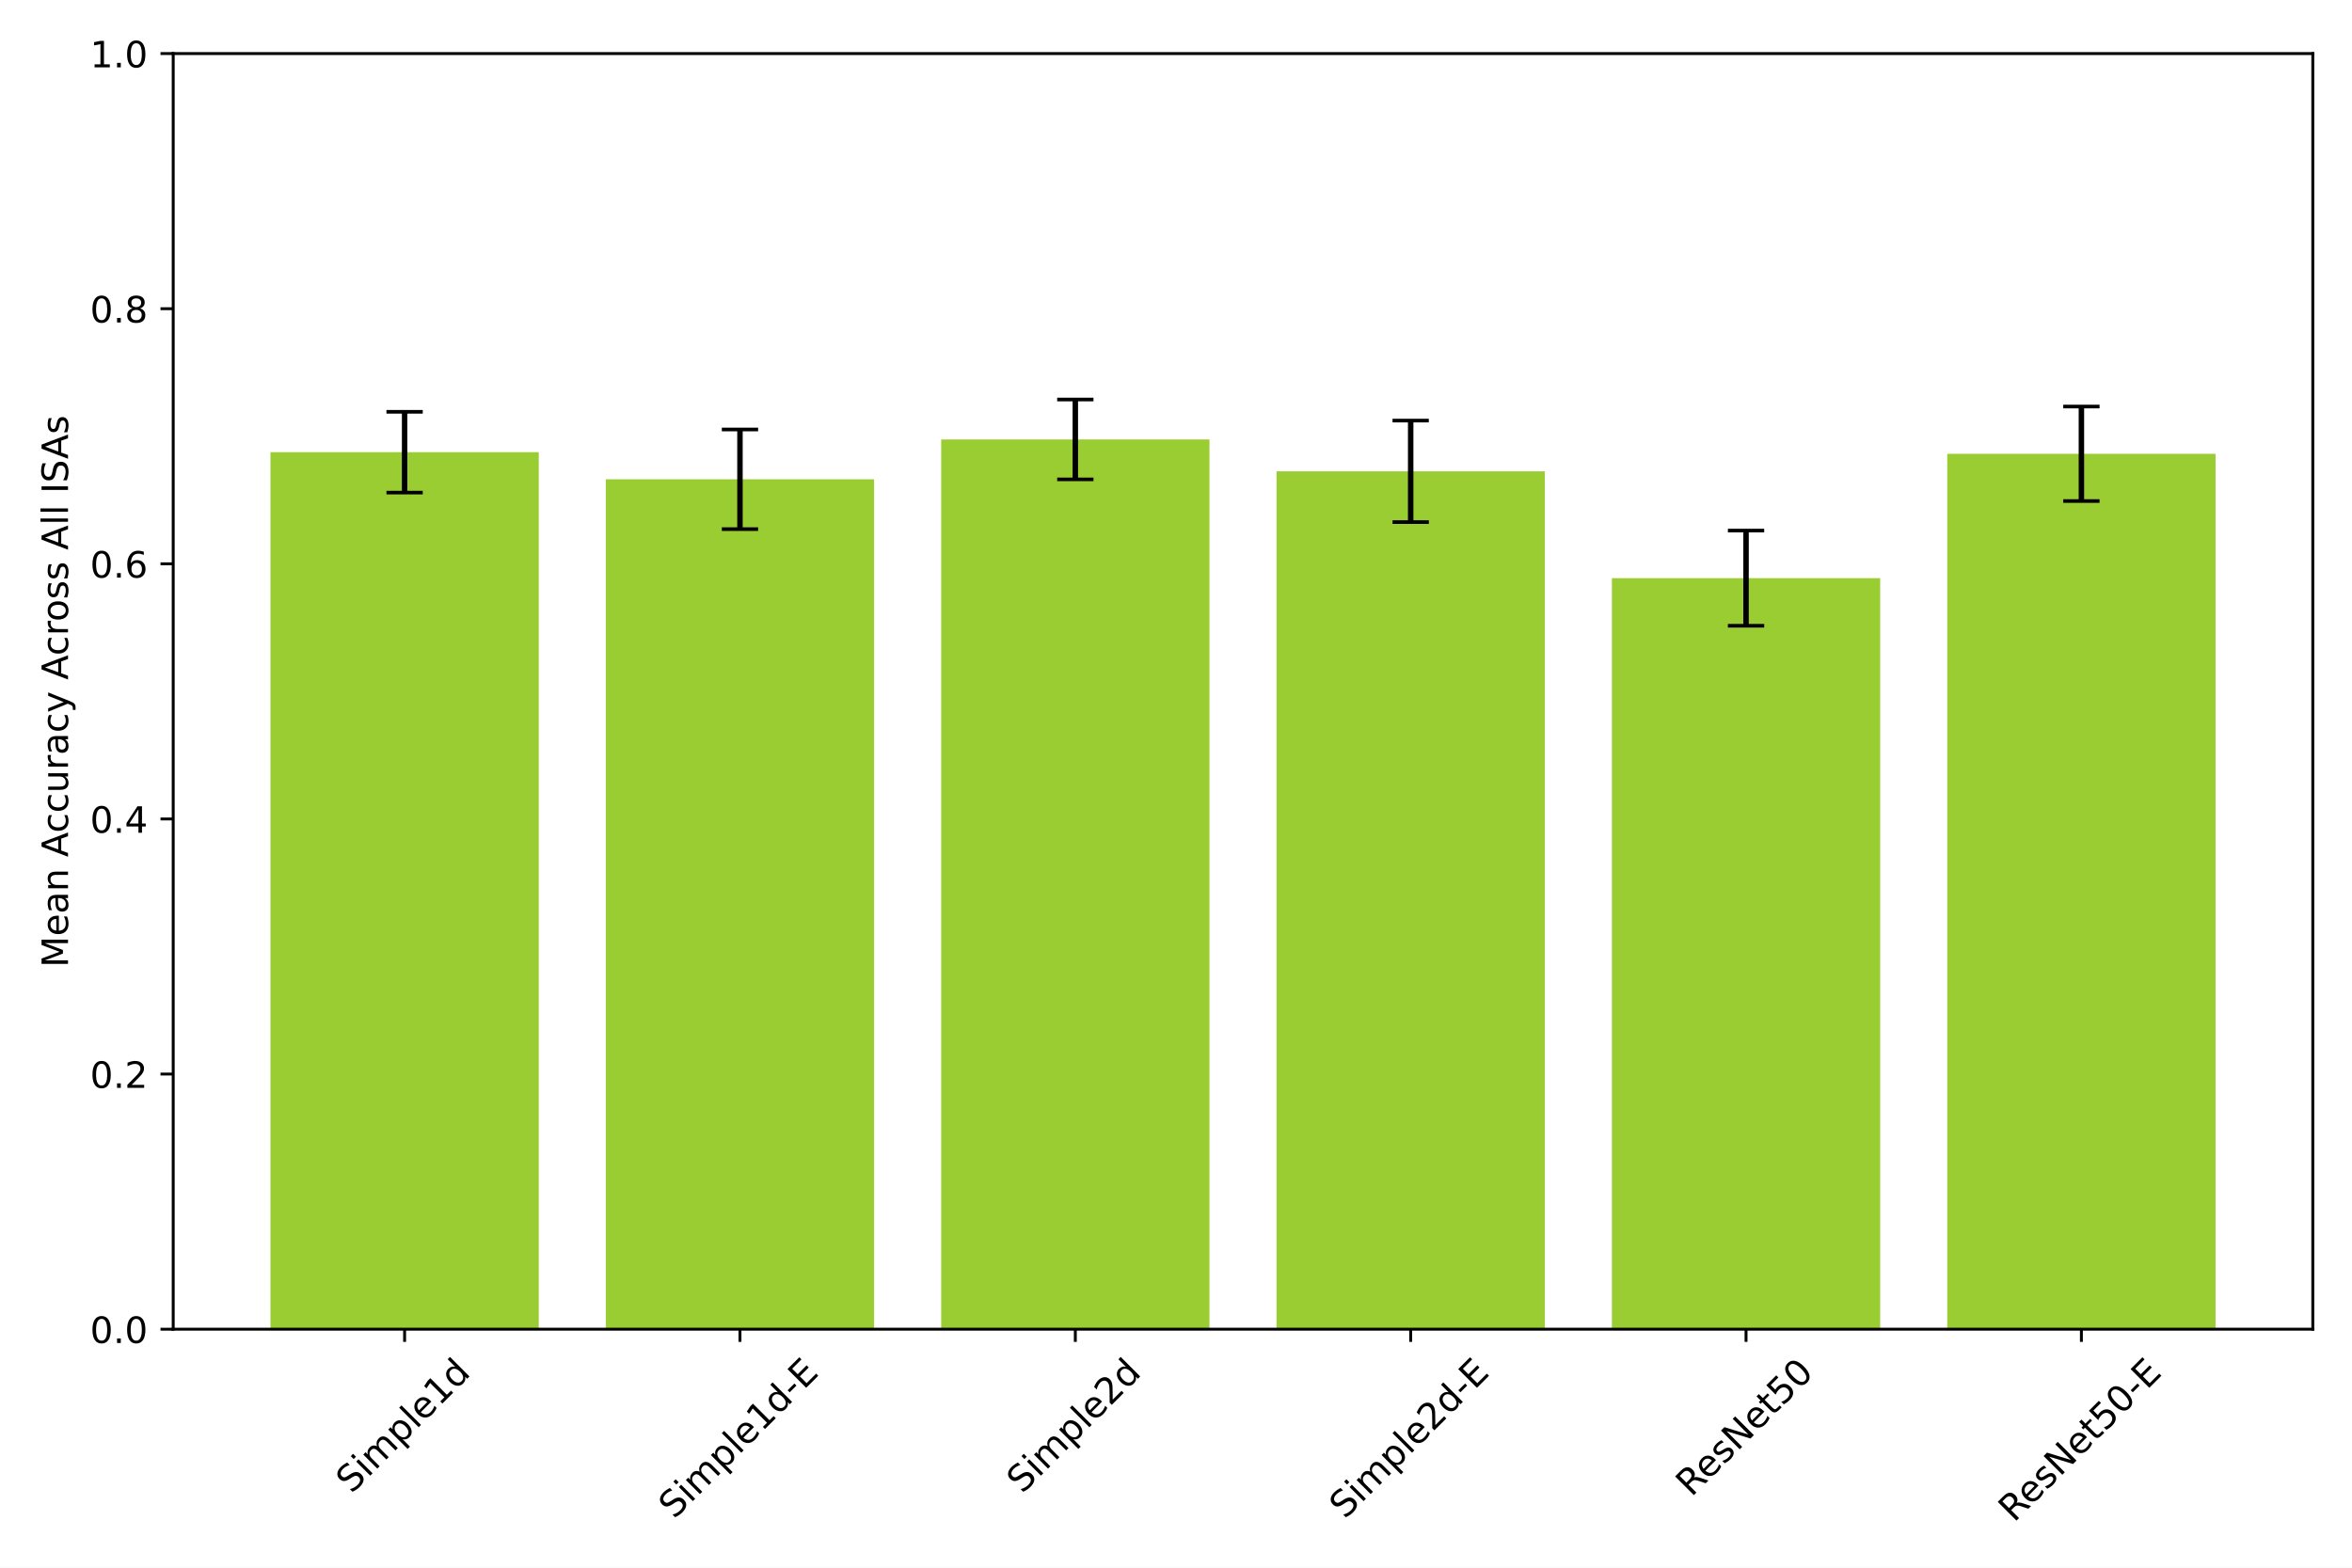
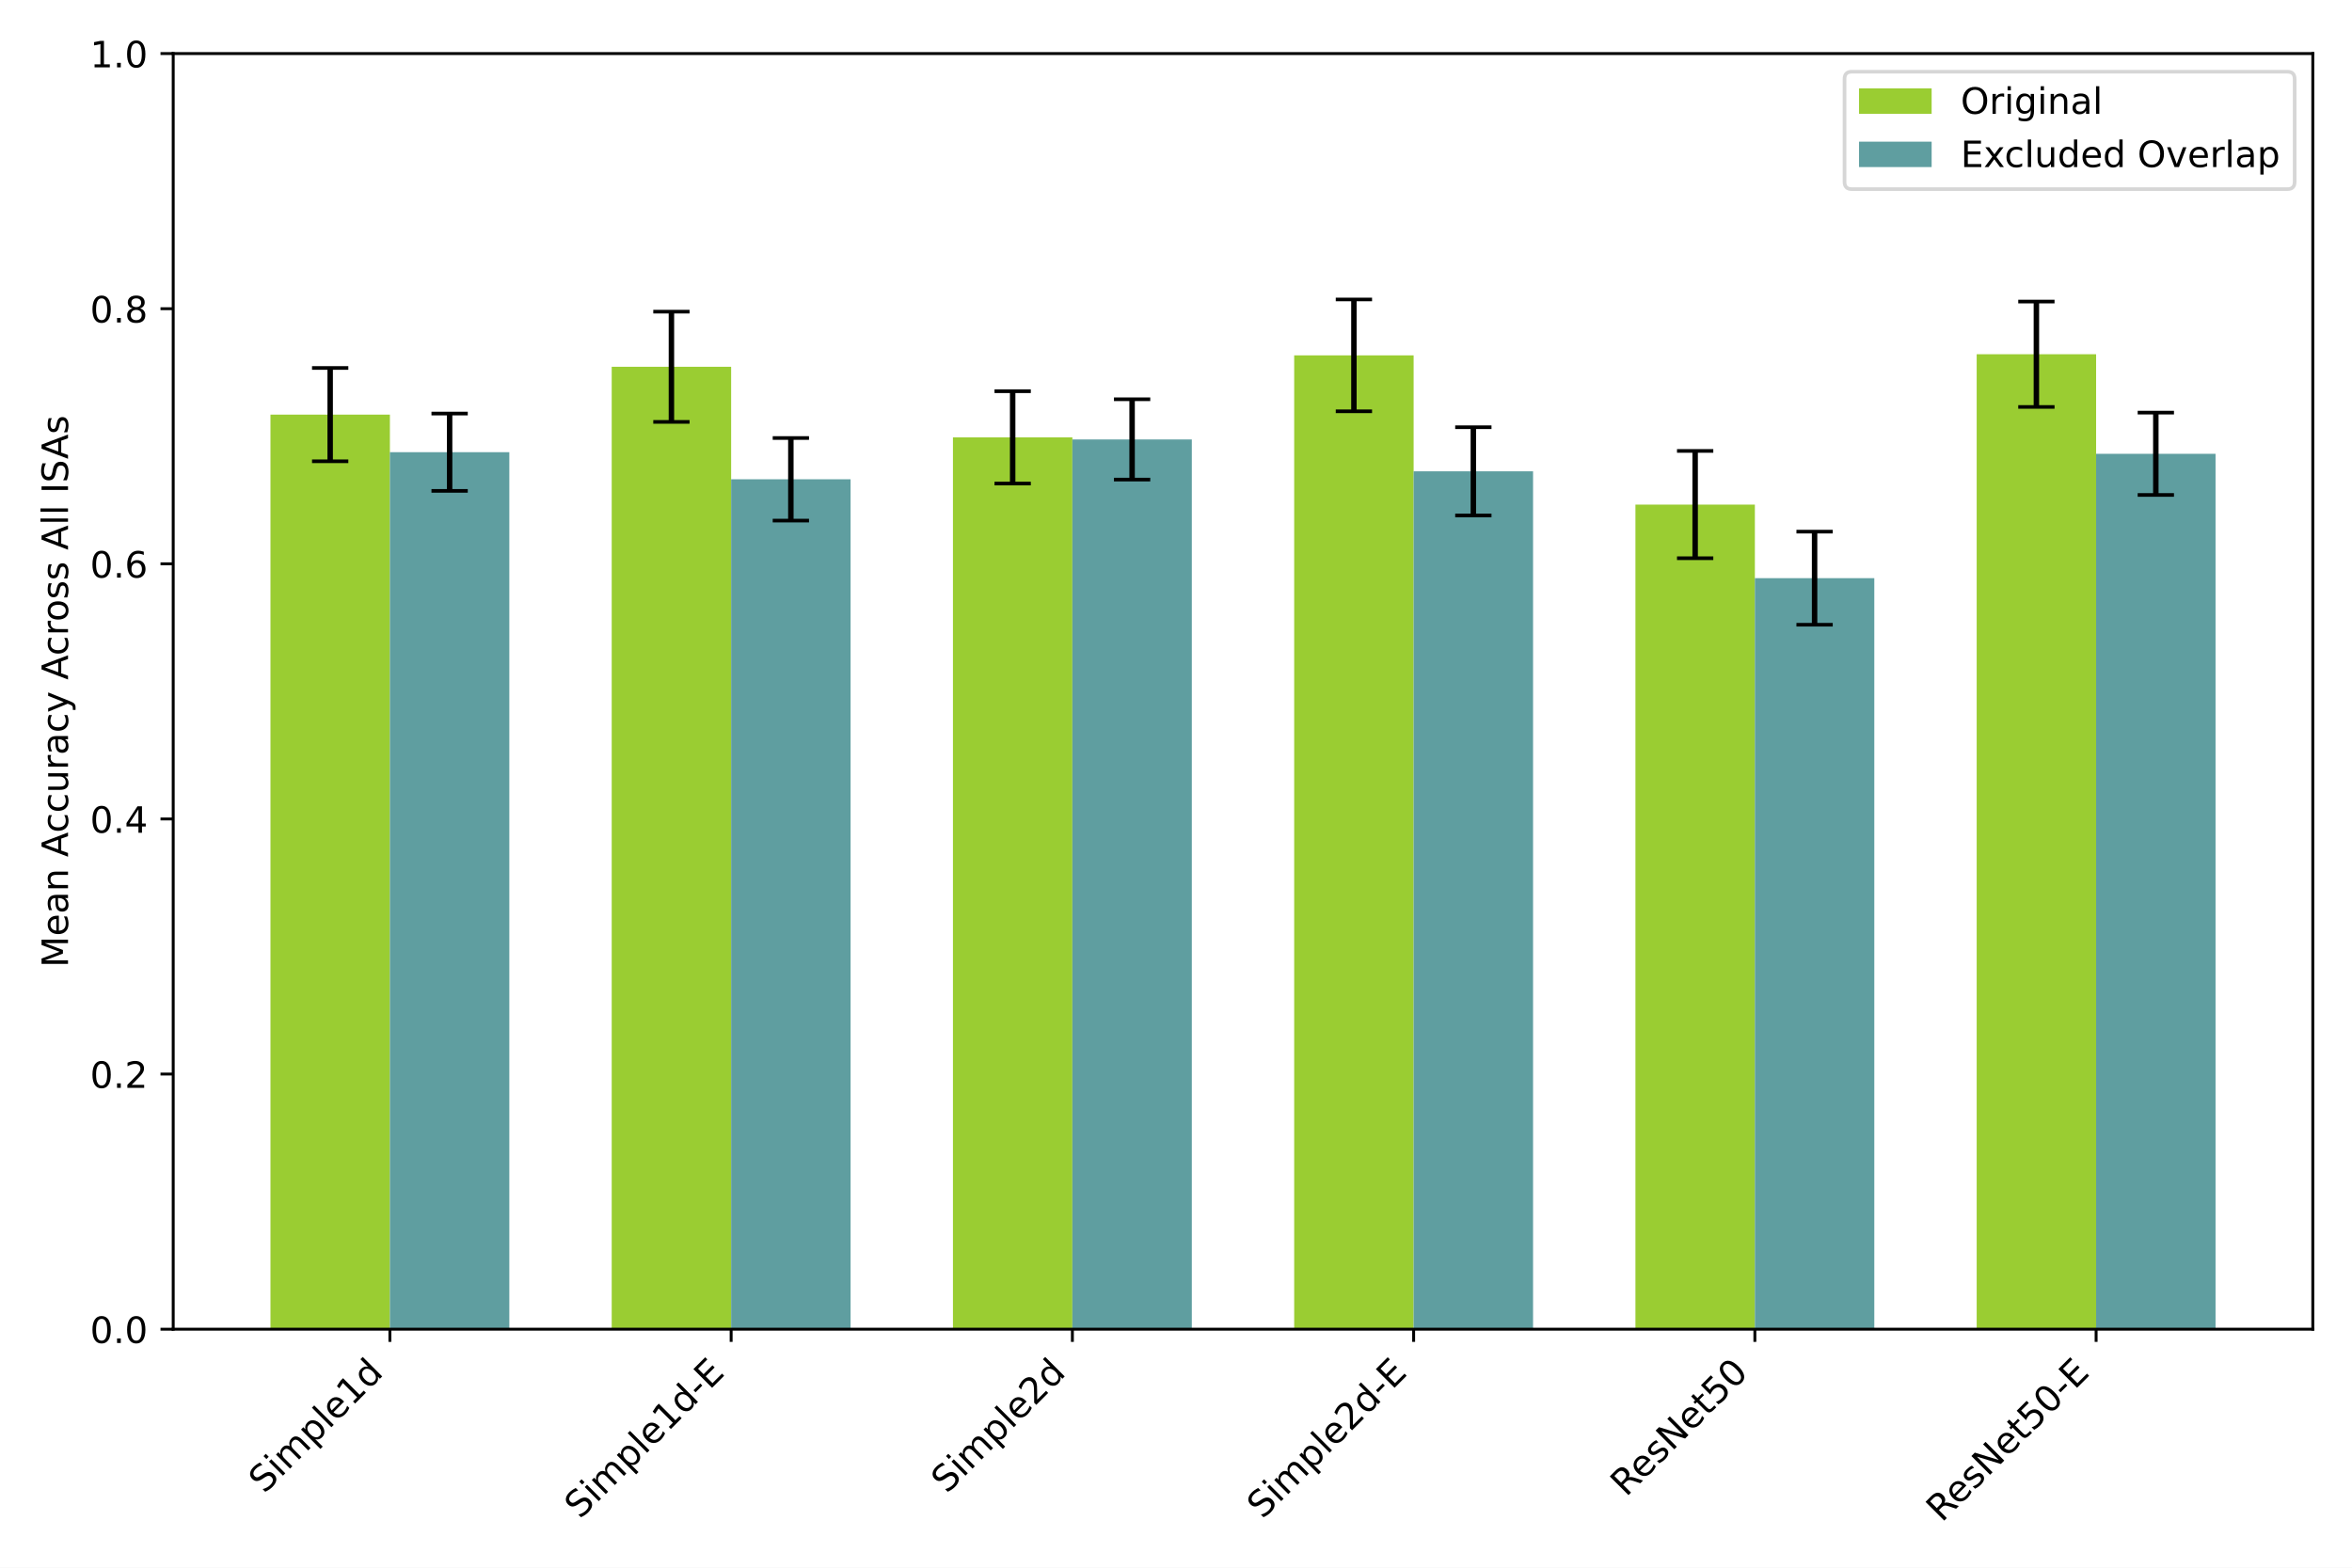
<svg xmlns="http://www.w3.org/2000/svg" xmlns:xlink="http://www.w3.org/1999/xlink" width="648pt" height="432pt" viewBox="0 0 648 432" version="1.1">
  <defs>
    <style type="text/css">*{stroke-linejoin: round; stroke-linecap: butt}</style>
  </defs>
  <g id="figure_1">
    <g id="patch_1">
      <path d="M 0 432  L 648 432  L 648 0  L 0 0  z " style="fill: #ffffff" />
    </g>
    <g id="axes_1">
      <g id="patch_2">
        <path d="M 47.72 366.279  L 637.2 366.279  L 637.2 14.76  L 47.72 14.76  z " style="fill: #ffffff" />
      </g>
      <g id="patch_3">
-         <path d="M 74.515 366.279  L 148.431 366.279  L 148.431 124.61  L 74.515 124.61  z " clip-path="url(#p61b9c6e014)" style="fill: #9acd32" />
+         <path d="M 74.515 366.279  L 107.42 366.279  L 107.42 114.253  L 74.515 114.253  z " clip-path="url(#pb4cece3679)" style="fill: #9acd32" />
      </g>
      <g id="patch_4">
-         <path d="M 166.91 366.279  L 240.826 366.279  L 240.826 132.08  L 166.91 132.08  z " clip-path="url(#p61b9c6e014)" style="fill: #9acd32" />
+         <path d="M 168.53 366.279  L 201.436 366.279  L 201.436 101.071  L 168.53 101.071  z " clip-path="url(#pb4cece3679)" style="fill: #9acd32" />
      </g>
      <g id="patch_5">
-         <path d="M 259.305 366.279  L 333.221 366.279  L 333.221 121.095  L 259.305 121.095  z " clip-path="url(#p61b9c6e014)" style="fill: #9acd32" />
+         <path d="M 262.546 366.279  L 295.452 366.279  L 295.452 120.53  L 262.546 120.53  z " clip-path="url(#pb4cece3679)" style="fill: #9acd32" />
      </g>
      <g id="patch_6">
-         <path d="M 351.699 366.279  L 425.615 366.279  L 425.615 129.883  L 351.699 129.883  z " clip-path="url(#p61b9c6e014)" style="fill: #9acd32" />
+         <path d="M 356.562 366.279  L 389.468 366.279  L 389.468 97.932  L 356.562 97.932  z " clip-path="url(#pb4cece3679)" style="fill: #9acd32" />
      </g>
      <g id="patch_7">
-         <path d="M 444.094 366.279  L 518.01 366.279  L 518.01 159.322  L 444.094 159.322  z " clip-path="url(#p61b9c6e014)" style="fill: #9acd32" />
+         <path d="M 450.578 366.279  L 483.484 366.279  L 483.484 139.047  L 450.578 139.047  z " clip-path="url(#pb4cece3679)" style="fill: #9acd32" />
      </g>
      <g id="patch_8">
-         <path d="M 536.489 366.279  L 610.405 366.279  L 610.405 125.049  L 536.489 125.049  z " clip-path="url(#p61b9c6e014)" style="fill: #9acd32" />
+         <path d="M 544.594 366.279  L 577.5 366.279  L 577.5 97.618  L 544.594 97.618  z " clip-path="url(#pb4cece3679)" style="fill: #9acd32" />
+       </g>
+       <g id="patch_9">
+         <path d="M 107.42 366.279  L 140.326 366.279  L 140.326 124.61  L 107.42 124.61  z " clip-path="url(#pb4cece3679)" style="fill: #5f9ea0" />
+       </g>
+       <g id="patch_10">
+         <path d="M 201.436 366.279  L 234.342 366.279  L 234.342 132.08  L 201.436 132.08  z " clip-path="url(#pb4cece3679)" style="fill: #5f9ea0" />
+       </g>
+       <g id="patch_11">
+         <path d="M 295.452 366.279  L 328.358 366.279  L 328.358 121.095  L 295.452 121.095  z " clip-path="url(#pb4cece3679)" style="fill: #5f9ea0" />
+       </g>
+       <g id="patch_12">
+         <path d="M 389.468 366.279  L 422.374 366.279  L 422.374 129.883  L 389.468 129.883  z " clip-path="url(#pb4cece3679)" style="fill: #5f9ea0" />
+       </g>
+       <g id="patch_13">
+         <path d="M 483.484 366.279  L 516.39 366.279  L 516.39 159.322  L 483.484 159.322  z " clip-path="url(#pb4cece3679)" style="fill: #5f9ea0" />
+       </g>
+       <g id="patch_14">
+         <path d="M 577.5 366.279  L 610.405 366.279  L 610.405 125.049  L 577.5 125.049  z " clip-path="url(#pb4cece3679)" style="fill: #5f9ea0" />
      </g>
      <g id="matplotlib.axis_1">
        <g id="xtick_1">
          <g id="line2d_1">
            <defs>
-               <path id="mfaf6e4d448" d="M 0 0  L 0 3.5  " style="stroke: #000000; stroke-width: 0.8" />
+               <path id="m54d237401e" d="M 0 0  L 0 3.5  " style="stroke: #000000; stroke-width: 0.8" />
            </defs>
            <g>
-               <use xlink:href="#mfaf6e4d448" x="111.473" y="366.279" style="stroke: #000000; stroke-width: 0.8" />
+               <use xlink:href="#m54d237401e" x="107.42" y="366.279" style="stroke: #000000; stroke-width: 0.8" />
            </g>
          </g>
          <g id="text_1">
-             <g transform="translate(96.85697 411.7858) rotate(-45) scale(0.1 -0.1)">
+             <g transform="translate(72.81609 411.7858) rotate(-45) scale(0.1 -0.1)">
              <defs>
                <path id="DejaVuSans-53" d="M 3425 4513  L 3425 3897  Q 3066 4069 2747 4153  Q 2428 4238 2131 4238  Q 1616 4238 1336 4038  Q 1056 3838 1056 3469  Q 1056 3159 1242 3001  Q 1428 2844 1947 2747  L 2328 2669  Q 3034 2534 3370 2195  Q 3706 1856 3706 1288  Q 3706 609 3251 259  Q 2797 -91 1919 -91  Q 1588 -91 1214 -16  Q 841 59 441 206  L 441 856  Q 825 641 1194 531  Q 1563 422 1919 422  Q 2459 422 2753 634  Q 3047 847 3047 1241  Q 3047 1584 2836 1778  Q 2625 1972 2144 2069  L 1759 2144  Q 1053 2284 737 2584  Q 422 2884 422 3419  Q 422 4038 858 4394  Q 1294 4750 2059 4750  Q 2388 4750 2728 4690  Q 3069 4631 3425 4513  z " transform="scale(0.015625)" />
                <path id="DejaVuSans-69" d="M 603 3500  L 1178 3500  L 1178 0  L 603 0  L 603 3500  z M 603 4863  L 1178 4863  L 1178 4134  L 603 4134  L 603 4863  z " transform="scale(0.015625)" />
                <path id="DejaVuSans-6d" d="M 3328 2828  Q 3544 3216 3844 3400  Q 4144 3584 4550 3584  Q 5097 3584 5394 3201  Q 5691 2819 5691 2113  L 5691 0  L 5113 0  L 5113 2094  Q 5113 2597 4934 2840  Q 4756 3084 4391 3084  Q 3944 3084 3684 2787  Q 3425 2491 3425 1978  L 3425 0  L 2847 0  L 2847 2094  Q 2847 2600 2669 2842  Q 2491 3084 2119 3084  Q 1678 3084 1418 2786  Q 1159 2488 1159 1978  L 1159 0  L 581 0  L 581 3500  L 1159 3500  L 1159 2956  Q 1356 3278 1631 3431  Q 1906 3584 2284 3584  Q 2666 3584 2933 3390  Q 3200 3197 3328 2828  z " transform="scale(0.015625)" />
                <path id="DejaVuSans-70" d="M 1159 525  L 1159 -1331  L 581 -1331  L 581 3500  L 1159 3500  L 1159 2969  Q 1341 3281 1617 3432  Q 1894 3584 2278 3584  Q 2916 3584 3314 3078  Q 3713 2572 3713 1747  Q 3713 922 3314 415  Q 2916 -91 2278 -91  Q 1894 -91 1617 61  Q 1341 213 1159 525  z M 3116 1747  Q 3116 2381 2855 2742  Q 2594 3103 2138 3103  Q 1681 3103 1420 2742  Q 1159 2381 1159 1747  Q 1159 1113 1420 752  Q 1681 391 2138 391  Q 2594 391 2855 752  Q 3116 1113 3116 1747  z " transform="scale(0.015625)" />
                <path id="DejaVuSans-6c" d="M 603 4863  L 1178 4863  L 1178 0  L 603 0  L 603 4863  z " transform="scale(0.015625)" />
                <path id="DejaVuSans-65" d="M 3597 1894  L 3597 1613  L 953 1613  Q 991 1019 1311 708  Q 1631 397 2203 397  Q 2534 397 2845 478  Q 3156 559 3463 722  L 3463 178  Q 3153 47 2828 -22  Q 2503 -91 2169 -91  Q 1331 -91 842 396  Q 353 884 353 1716  Q 353 2575 817 3079  Q 1281 3584 2069 3584  Q 2775 3584 3186 3129  Q 3597 2675 3597 1894  z M 3022 2063  Q 3016 2534 2758 2815  Q 2500 3097 2075 3097  Q 1594 3097 1305 2825  Q 1016 2553 972 2059  L 3022 2063  z " transform="scale(0.015625)" />
                <path id="DejaVuSans-31" d="M 794 531  L 1825 531  L 1825 4091  L 703 3866  L 703 4441  L 1819 4666  L 2450 4666  L 2450 531  L 3481 531  L 3481 0  L 794 0  L 794 531  z " transform="scale(0.015625)" />
                <path id="DejaVuSans-64" d="M 2906 2969  L 2906 4863  L 3481 4863  L 3481 0  L 2906 0  L 2906 525  Q 2725 213 2448 61  Q 2172 -91 1784 -91  Q 1150 -91 751 415  Q 353 922 353 1747  Q 353 2572 751 3078  Q 1150 3584 1784 3584  Q 2172 3584 2448 3432  Q 2725 3281 2906 2969  z M 947 1747  Q 947 1113 1208 752  Q 1469 391 1925 391  Q 2381 391 2643 752  Q 2906 1113 2906 1747  Q 2906 2381 2643 2742  Q 2381 3103 1925 3103  Q 1469 3103 1208 2742  Q 947 2381 947 1747  z " transform="scale(0.015625)" />
              </defs>
              <use xlink:href="#DejaVuSans-53" />
              <use xlink:href="#DejaVuSans-69" transform="translate(63.47656 0)" />
              <use xlink:href="#DejaVuSans-6d" transform="translate(91.25977 0)" />
              <use xlink:href="#DejaVuSans-70" transform="translate(188.6719 0)" />
              <use xlink:href="#DejaVuSans-6c" transform="translate(252.1484 0)" />
              <use xlink:href="#DejaVuSans-65" transform="translate(279.9316 0)" />
              <use xlink:href="#DejaVuSans-31" transform="translate(341.4551 0)" />
              <use xlink:href="#DejaVuSans-64" transform="translate(405.0781 0)" />
            </g>
          </g>
        </g>
        <g id="xtick_2">
          <g id="line2d_2">
            <g>
-               <use xlink:href="#mfaf6e4d448" x="203.868" y="366.279" style="stroke: #000000; stroke-width: 0.8" />
+               <use xlink:href="#m54d237401e" x="201.436" y="366.279" style="stroke: #000000; stroke-width: 0.8" />
            </g>
          </g>
          <g id="text_2">
-             <g transform="translate(185.7424 418.8049) rotate(-45) scale(0.1 -0.1)">
+             <g transform="translate(159.8129 418.8049) rotate(-45) scale(0.1 -0.1)">
              <defs>
                <path id="DejaVuSans-2d" d="M 313 2009  L 1997 2009  L 1997 1497  L 313 1497  L 313 2009  z " transform="scale(0.015625)" />
                <path id="DejaVuSans-45" d="M 628 4666  L 3578 4666  L 3578 4134  L 1259 4134  L 1259 2753  L 3481 2753  L 3481 2222  L 1259 2222  L 1259 531  L 3634 531  L 3634 0  L 628 0  L 628 4666  z " transform="scale(0.015625)" />
              </defs>
              <use xlink:href="#DejaVuSans-53" />
              <use xlink:href="#DejaVuSans-69" transform="translate(63.47656 0)" />
              <use xlink:href="#DejaVuSans-6d" transform="translate(91.25977 0)" />
              <use xlink:href="#DejaVuSans-70" transform="translate(188.6719 0)" />
              <use xlink:href="#DejaVuSans-6c" transform="translate(252.1484 0)" />
              <use xlink:href="#DejaVuSans-65" transform="translate(279.9316 0)" />
              <use xlink:href="#DejaVuSans-31" transform="translate(341.4551 0)" />
              <use xlink:href="#DejaVuSans-64" transform="translate(405.0781 0)" />
              <use xlink:href="#DejaVuSans-2d" transform="translate(468.5547 0)" />
              <use xlink:href="#DejaVuSans-45" transform="translate(504.6387 0)" />
            </g>
          </g>
        </g>
        <g id="xtick_3">
          <g id="line2d_3">
            <g>
-               <use xlink:href="#mfaf6e4d448" x="296.263" y="366.279" style="stroke: #000000; stroke-width: 0.8" />
+               <use xlink:href="#m54d237401e" x="295.452" y="366.279" style="stroke: #000000; stroke-width: 0.8" />
            </g>
          </g>
          <g id="text_3">
-             <g transform="translate(281.6469 411.7858) rotate(-45) scale(0.1 -0.1)">
+             <g transform="translate(260.848 411.7858) rotate(-45) scale(0.1 -0.1)">
              <defs>
                <path id="DejaVuSans-32" d="M 1228 531  L 3431 531  L 3431 0  L 469 0  L 469 531  Q 828 903 1448 1529  Q 2069 2156 2228 2338  Q 2531 2678 2651 2914  Q 2772 3150 2772 3378  Q 2772 3750 2511 3984  Q 2250 4219 1831 4219  Q 1534 4219 1204 4116  Q 875 4013 500 3803  L 500 4441  Q 881 4594 1212 4672  Q 1544 4750 1819 4750  Q 2544 4750 2975 4387  Q 3406 4025 3406 3419  Q 3406 3131 3298 2873  Q 3191 2616 2906 2266  Q 2828 2175 2409 1742  Q 1991 1309 1228 531  z " transform="scale(0.015625)" />
              </defs>
              <use xlink:href="#DejaVuSans-53" />
              <use xlink:href="#DejaVuSans-69" transform="translate(63.47656 0)" />
              <use xlink:href="#DejaVuSans-6d" transform="translate(91.25977 0)" />
              <use xlink:href="#DejaVuSans-70" transform="translate(188.6719 0)" />
              <use xlink:href="#DejaVuSans-6c" transform="translate(252.1484 0)" />
              <use xlink:href="#DejaVuSans-65" transform="translate(279.9316 0)" />
              <use xlink:href="#DejaVuSans-32" transform="translate(341.4551 0)" />
              <use xlink:href="#DejaVuSans-64" transform="translate(405.0781 0)" />
            </g>
          </g>
        </g>
        <g id="xtick_4">
          <g id="line2d_4">
            <g>
-               <use xlink:href="#mfaf6e4d448" x="388.657" y="366.279" style="stroke: #000000; stroke-width: 0.8" />
+               <use xlink:href="#m54d237401e" x="389.468" y="366.279" style="stroke: #000000; stroke-width: 0.8" />
            </g>
          </g>
          <g id="text_4">
-             <g transform="translate(370.5324 418.8049) rotate(-45) scale(0.1 -0.1)">
+             <g transform="translate(347.8448 418.8049) rotate(-45) scale(0.1 -0.1)">
              <use xlink:href="#DejaVuSans-53" />
              <use xlink:href="#DejaVuSans-69" transform="translate(63.47656 0)" />
              <use xlink:href="#DejaVuSans-6d" transform="translate(91.25977 0)" />
              <use xlink:href="#DejaVuSans-70" transform="translate(188.6719 0)" />
              <use xlink:href="#DejaVuSans-6c" transform="translate(252.1484 0)" />
              <use xlink:href="#DejaVuSans-65" transform="translate(279.9316 0)" />
              <use xlink:href="#DejaVuSans-32" transform="translate(341.4551 0)" />
              <use xlink:href="#DejaVuSans-64" transform="translate(405.0781 0)" />
              <use xlink:href="#DejaVuSans-2d" transform="translate(468.5547 0)" />
              <use xlink:href="#DejaVuSans-45" transform="translate(504.6387 0)" />
            </g>
          </g>
        </g>
        <g id="xtick_5">
          <g id="line2d_5">
            <g>
-               <use xlink:href="#mfaf6e4d448" x="481.052" y="366.279" style="stroke: #000000; stroke-width: 0.8" />
+               <use xlink:href="#m54d237401e" x="483.484" y="366.279" style="stroke: #000000; stroke-width: 0.8" />
            </g>
          </g>
          <g id="text_5">
-             <g transform="translate(465.9834 412.6928) rotate(-45) scale(0.1 -0.1)">
+             <g transform="translate(447.9728 412.6928) rotate(-45) scale(0.1 -0.1)">
              <defs>
                <path id="DejaVuSans-52" d="M 2841 2188  Q 3044 2119 3236 1894  Q 3428 1669 3622 1275  L 4263 0  L 3584 0  L 2988 1197  Q 2756 1666 2539 1819  Q 2322 1972 1947 1972  L 1259 1972  L 1259 0  L 628 0  L 628 4666  L 2053 4666  Q 2853 4666 3247 4331  Q 3641 3997 3641 3322  Q 3641 2881 3436 2590  Q 3231 2300 2841 2188  z M 1259 4147  L 1259 2491  L 2053 2491  Q 2509 2491 2742 2702  Q 2975 2913 2975 3322  Q 2975 3731 2742 3939  Q 2509 4147 2053 4147  L 1259 4147  z " transform="scale(0.015625)" />
                <path id="DejaVuSans-73" d="M 2834 3397  L 2834 2853  Q 2591 2978 2328 3040  Q 2066 3103 1784 3103  Q 1356 3103 1142 2972  Q 928 2841 928 2578  Q 928 2378 1081 2264  Q 1234 2150 1697 2047  L 1894 2003  Q 2506 1872 2764 1633  Q 3022 1394 3022 966  Q 3022 478 2636 193  Q 2250 -91 1575 -91  Q 1294 -91 989 -36  Q 684 19 347 128  L 347 722  Q 666 556 975 473  Q 1284 391 1588 391  Q 1994 391 2212 530  Q 2431 669 2431 922  Q 2431 1156 2273 1281  Q 2116 1406 1581 1522  L 1381 1569  Q 847 1681 609 1914  Q 372 2147 372 2553  Q 372 3047 722 3315  Q 1072 3584 1716 3584  Q 2034 3584 2315 3537  Q 2597 3491 2834 3397  z " transform="scale(0.015625)" />
                <path id="DejaVuSans-4e" d="M 628 4666  L 1478 4666  L 3547 763  L 3547 4666  L 4159 4666  L 4159 0  L 3309 0  L 1241 3903  L 1241 0  L 628 0  L 628 4666  z " transform="scale(0.015625)" />
                <path id="DejaVuSans-74" d="M 1172 4494  L 1172 3500  L 2356 3500  L 2356 3053  L 1172 3053  L 1172 1153  Q 1172 725 1289 603  Q 1406 481 1766 481  L 2356 481  L 2356 0  L 1766 0  Q 1100 0 847 248  Q 594 497 594 1153  L 594 3053  L 172 3053  L 172 3500  L 594 3500  L 594 4494  L 1172 4494  z " transform="scale(0.015625)" />
                <path id="DejaVuSans-35" d="M 691 4666  L 3169 4666  L 3169 4134  L 1269 4134  L 1269 2991  Q 1406 3038 1543 3061  Q 1681 3084 1819 3084  Q 2600 3084 3056 2656  Q 3513 2228 3513 1497  Q 3513 744 3044 326  Q 2575 -91 1722 -91  Q 1428 -91 1123 -41  Q 819 9 494 109  L 494 744  Q 775 591 1075 516  Q 1375 441 1709 441  Q 2250 441 2565 725  Q 2881 1009 2881 1497  Q 2881 1984 2565 2268  Q 2250 2553 1709 2553  Q 1456 2553 1204 2497  Q 953 2441 691 2322  L 691 4666  z " transform="scale(0.015625)" />
                <path id="DejaVuSans-30" d="M 2034 4250  Q 1547 4250 1301 3770  Q 1056 3291 1056 2328  Q 1056 1369 1301 889  Q 1547 409 2034 409  Q 2525 409 2770 889  Q 3016 1369 3016 2328  Q 3016 3291 2770 3770  Q 2525 4250 2034 4250  z M 2034 4750  Q 2819 4750 3233 4129  Q 3647 3509 3647 2328  Q 3647 1150 3233 529  Q 2819 -91 2034 -91  Q 1250 -91 836 529  Q 422 1150 422 2328  Q 422 3509 836 4129  Q 1250 4750 2034 4750  z " transform="scale(0.015625)" />
              </defs>
              <use xlink:href="#DejaVuSans-52" />
              <use xlink:href="#DejaVuSans-65" transform="translate(64.98242 0)" />
              <use xlink:href="#DejaVuSans-73" transform="translate(126.5059 0)" />
              <use xlink:href="#DejaVuSans-4e" transform="translate(178.6055 0)" />
              <use xlink:href="#DejaVuSans-65" transform="translate(253.4102 0)" />
              <use xlink:href="#DejaVuSans-74" transform="translate(314.9336 0)" />
              <use xlink:href="#DejaVuSans-35" transform="translate(354.1426 0)" />
              <use xlink:href="#DejaVuSans-30" transform="translate(417.7656 0)" />
            </g>
          </g>
        </g>
        <g id="xtick_6">
          <g id="line2d_6">
            <g>
-               <use xlink:href="#mfaf6e4d448" x="573.447" y="366.279" style="stroke: #000000; stroke-width: 0.8" />
+               <use xlink:href="#m54d237401e" x="577.5" y="366.279" style="stroke: #000000; stroke-width: 0.8" />
            </g>
          </g>
          <g id="text_6">
-             <g transform="translate(554.8688 419.712) rotate(-45) scale(0.1 -0.1)">
+             <g transform="translate(534.9696 419.712) rotate(-45) scale(0.1 -0.1)">
              <use xlink:href="#DejaVuSans-52" />
              <use xlink:href="#DejaVuSans-65" transform="translate(64.98242 0)" />
              <use xlink:href="#DejaVuSans-73" transform="translate(126.5059 0)" />
              <use xlink:href="#DejaVuSans-4e" transform="translate(178.6055 0)" />
              <use xlink:href="#DejaVuSans-65" transform="translate(253.4102 0)" />
              <use xlink:href="#DejaVuSans-74" transform="translate(314.9336 0)" />
              <use xlink:href="#DejaVuSans-35" transform="translate(354.1426 0)" />
              <use xlink:href="#DejaVuSans-30" transform="translate(417.7656 0)" />
              <use xlink:href="#DejaVuSans-2d" transform="translate(481.3887 0)" />
              <use xlink:href="#DejaVuSans-45" transform="translate(517.4727 0)" />
            </g>
          </g>
        </g>
      </g>
      <g id="matplotlib.axis_2">
        <g id="ytick_1">
          <g id="line2d_7">
            <defs>
-               <path id="m141c509a72" d="M 0 0  L -3.5 0  " style="stroke: #000000; stroke-width: 0.8" />
+               <path id="m7276fa9075" d="M 0 0  L -3.5 0  " style="stroke: #000000; stroke-width: 0.8" />
            </defs>
            <g>
-               <use xlink:href="#m141c509a72" x="47.72" y="366.279" style="stroke: #000000; stroke-width: 0.8" />
+               <use xlink:href="#m7276fa9075" x="47.72" y="366.279" style="stroke: #000000; stroke-width: 0.8" />
            </g>
          </g>
          <g id="text_7">
            <g transform="translate(24.81687 370.0786) scale(0.1 -0.1)">
              <defs>
                <path id="DejaVuSans-2e" d="M 684 794  L 1344 794  L 1344 0  L 684 0  L 684 794  z " transform="scale(0.015625)" />
              </defs>
              <use xlink:href="#DejaVuSans-30" />
              <use xlink:href="#DejaVuSans-2e" transform="translate(63.62305 0)" />
              <use xlink:href="#DejaVuSans-30" transform="translate(95.41016 0)" />
            </g>
          </g>
        </g>
        <g id="ytick_2">
          <g id="line2d_8">
            <g>
-               <use xlink:href="#m141c509a72" x="47.72" y="295.975" style="stroke: #000000; stroke-width: 0.8" />
+               <use xlink:href="#m7276fa9075" x="47.72" y="295.975" style="stroke: #000000; stroke-width: 0.8" />
            </g>
          </g>
          <g id="text_8">
            <g transform="translate(24.81687 299.7747) scale(0.1 -0.1)">
              <use xlink:href="#DejaVuSans-30" />
              <use xlink:href="#DejaVuSans-2e" transform="translate(63.62305 0)" />
              <use xlink:href="#DejaVuSans-32" transform="translate(95.41016 0)" />
            </g>
          </g>
        </g>
        <g id="ytick_3">
          <g id="line2d_9">
            <g>
-               <use xlink:href="#m141c509a72" x="47.72" y="225.672" style="stroke: #000000; stroke-width: 0.8" />
+               <use xlink:href="#m7276fa9075" x="47.72" y="225.672" style="stroke: #000000; stroke-width: 0.8" />
            </g>
          </g>
          <g id="text_9">
            <g transform="translate(24.81687 229.4708) scale(0.1 -0.1)">
              <defs>
                <path id="DejaVuSans-34" d="M 2419 4116  L 825 1625  L 2419 1625  L 2419 4116  z M 2253 4666  L 3047 4666  L 3047 1625  L 3713 1625  L 3713 1100  L 3047 1100  L 3047 0  L 2419 0  L 2419 1100  L 313 1100  L 313 1709  L 2253 4666  z " transform="scale(0.015625)" />
              </defs>
              <use xlink:href="#DejaVuSans-30" />
              <use xlink:href="#DejaVuSans-2e" transform="translate(63.62305 0)" />
              <use xlink:href="#DejaVuSans-34" transform="translate(95.41016 0)" />
            </g>
          </g>
        </g>
        <g id="ytick_4">
          <g id="line2d_10">
            <g>
-               <use xlink:href="#m141c509a72" x="47.72" y="155.368" style="stroke: #000000; stroke-width: 0.8" />
+               <use xlink:href="#m7276fa9075" x="47.72" y="155.368" style="stroke: #000000; stroke-width: 0.8" />
            </g>
          </g>
          <g id="text_10">
            <g transform="translate(24.81687 159.167) scale(0.1 -0.1)">
              <defs>
                <path id="DejaVuSans-36" d="M 2113 2584  Q 1688 2584 1439 2293  Q 1191 2003 1191 1497  Q 1191 994 1439 701  Q 1688 409 2113 409  Q 2538 409 2786 701  Q 3034 994 3034 1497  Q 3034 2003 2786 2293  Q 2538 2584 2113 2584  z M 3366 4563  L 3366 3988  Q 3128 4100 2886 4159  Q 2644 4219 2406 4219  Q 1781 4219 1451 3797  Q 1122 3375 1075 2522  Q 1259 2794 1537 2939  Q 1816 3084 2150 3084  Q 2853 3084 3261 2657  Q 3669 2231 3669 1497  Q 3669 778 3244 343  Q 2819 -91 2113 -91  Q 1303 -91 875 529  Q 447 1150 447 2328  Q 447 3434 972 4092  Q 1497 4750 2381 4750  Q 2619 4750 2861 4703  Q 3103 4656 3366 4563  z " transform="scale(0.015625)" />
              </defs>
              <use xlink:href="#DejaVuSans-30" />
              <use xlink:href="#DejaVuSans-2e" transform="translate(63.62305 0)" />
              <use xlink:href="#DejaVuSans-36" transform="translate(95.41016 0)" />
            </g>
          </g>
        </g>
        <g id="ytick_5">
          <g id="line2d_11">
            <g>
-               <use xlink:href="#m141c509a72" x="47.72" y="85.064" style="stroke: #000000; stroke-width: 0.8" />
+               <use xlink:href="#m7276fa9075" x="47.72" y="85.064" style="stroke: #000000; stroke-width: 0.8" />
            </g>
          </g>
          <g id="text_11">
            <g transform="translate(24.81687 88.86309) scale(0.1 -0.1)">
              <defs>
                <path id="DejaVuSans-38" d="M 2034 2216  Q 1584 2216 1326 1975  Q 1069 1734 1069 1313  Q 1069 891 1326 650  Q 1584 409 2034 409  Q 2484 409 2743 651  Q 3003 894 3003 1313  Q 3003 1734 2745 1975  Q 2488 2216 2034 2216  z M 1403 2484  Q 997 2584 770 2862  Q 544 3141 544 3541  Q 544 4100 942 4425  Q 1341 4750 2034 4750  Q 2731 4750 3128 4425  Q 3525 4100 3525 3541  Q 3525 3141 3298 2862  Q 3072 2584 2669 2484  Q 3125 2378 3379 2068  Q 3634 1759 3634 1313  Q 3634 634 3220 271  Q 2806 -91 2034 -91  Q 1263 -91 848 271  Q 434 634 434 1313  Q 434 1759 690 2068  Q 947 2378 1403 2484  z M 1172 3481  Q 1172 3119 1398 2916  Q 1625 2713 2034 2713  Q 2441 2713 2670 2916  Q 2900 3119 2900 3481  Q 2900 3844 2670 4047  Q 2441 4250 2034 4250  Q 1625 4250 1398 4047  Q 1172 3844 1172 3481  z " transform="scale(0.015625)" />
              </defs>
              <use xlink:href="#DejaVuSans-30" />
              <use xlink:href="#DejaVuSans-2e" transform="translate(63.62305 0)" />
              <use xlink:href="#DejaVuSans-38" transform="translate(95.41016 0)" />
            </g>
          </g>
        </g>
        <g id="ytick_6">
          <g id="line2d_12">
            <g>
-               <use xlink:href="#m141c509a72" x="47.72" y="14.76" style="stroke: #000000; stroke-width: 0.8" />
+               <use xlink:href="#m7276fa9075" x="47.72" y="14.76" style="stroke: #000000; stroke-width: 0.8" />
            </g>
          </g>
          <g id="text_12">
            <g transform="translate(24.81687 18.55922) scale(0.1 -0.1)">
              <use xlink:href="#DejaVuSans-31" />
              <use xlink:href="#DejaVuSans-2e" transform="translate(63.62305 0)" />
              <use xlink:href="#DejaVuSans-30" transform="translate(95.41016 0)" />
            </g>
          </g>
        </g>
        <g id="text_13">
          <g transform="translate(18.73719 266.5877) rotate(-90) scale(0.1 -0.1)">
            <defs>
              <path id="DejaVuSans-4d" d="M 628 4666  L 1569 4666  L 2759 1491  L 3956 4666  L 4897 4666  L 4897 0  L 4281 0  L 4281 4097  L 3078 897  L 2444 897  L 1241 4097  L 1241 0  L 628 0  L 628 4666  z " transform="scale(0.015625)" />
              <path id="DejaVuSans-61" d="M 2194 1759  Q 1497 1759 1228 1600  Q 959 1441 959 1056  Q 959 750 1161 570  Q 1363 391 1709 391  Q 2188 391 2477 730  Q 2766 1069 2766 1631  L 2766 1759  L 2194 1759  z M 3341 1997  L 3341 0  L 2766 0  L 2766 531  Q 2569 213 2275 61  Q 1981 -91 1556 -91  Q 1019 -91 701 211  Q 384 513 384 1019  Q 384 1609 779 1909  Q 1175 2209 1959 2209  L 2766 2209  L 2766 2266  Q 2766 2663 2505 2880  Q 2244 3097 1772 3097  Q 1472 3097 1187 3025  Q 903 2953 641 2809  L 641 3341  Q 956 3463 1253 3523  Q 1550 3584 1831 3584  Q 2591 3584 2966 3190  Q 3341 2797 3341 1997  z " transform="scale(0.015625)" />
              <path id="DejaVuSans-6e" d="M 3513 2113  L 3513 0  L 2938 0  L 2938 2094  Q 2938 2591 2744 2837  Q 2550 3084 2163 3084  Q 1697 3084 1428 2787  Q 1159 2491 1159 1978  L 1159 0  L 581 0  L 581 3500  L 1159 3500  L 1159 2956  Q 1366 3272 1645 3428  Q 1925 3584 2291 3584  Q 2894 3584 3203 3211  Q 3513 2838 3513 2113  z " transform="scale(0.015625)" />
              <path id="DejaVuSans-20" transform="scale(0.015625)" />
              <path id="DejaVuSans-41" d="M 2188 4044  L 1331 1722  L 3047 1722  L 2188 4044  z M 1831 4666  L 2547 4666  L 4325 0  L 3669 0  L 3244 1197  L 1141 1197  L 716 0  L 50 0  L 1831 4666  z " transform="scale(0.015625)" />
              <path id="DejaVuSans-63" d="M 3122 3366  L 3122 2828  Q 2878 2963 2633 3030  Q 2388 3097 2138 3097  Q 1578 3097 1268 2742  Q 959 2388 959 1747  Q 959 1106 1268 751  Q 1578 397 2138 397  Q 2388 397 2633 464  Q 2878 531 3122 666  L 3122 134  Q 2881 22 2623 -34  Q 2366 -91 2075 -91  Q 1284 -91 818 406  Q 353 903 353 1747  Q 353 2603 823 3093  Q 1294 3584 2113 3584  Q 2378 3584 2631 3529  Q 2884 3475 3122 3366  z " transform="scale(0.015625)" />
              <path id="DejaVuSans-75" d="M 544 1381  L 544 3500  L 1119 3500  L 1119 1403  Q 1119 906 1312 657  Q 1506 409 1894 409  Q 2359 409 2629 706  Q 2900 1003 2900 1516  L 2900 3500  L 3475 3500  L 3475 0  L 2900 0  L 2900 538  Q 2691 219 2414 64  Q 2138 -91 1772 -91  Q 1169 -91 856 284  Q 544 659 544 1381  z M 1991 3584  L 1991 3584  z " transform="scale(0.015625)" />
              <path id="DejaVuSans-72" d="M 2631 2963  Q 2534 3019 2420 3045  Q 2306 3072 2169 3072  Q 1681 3072 1420 2755  Q 1159 2438 1159 1844  L 1159 0  L 581 0  L 581 3500  L 1159 3500  L 1159 2956  Q 1341 3275 1631 3429  Q 1922 3584 2338 3584  Q 2397 3584 2469 3576  Q 2541 3569 2628 3553  L 2631 2963  z " transform="scale(0.015625)" />
              <path id="DejaVuSans-79" d="M 2059 -325  Q 1816 -950 1584 -1140  Q 1353 -1331 966 -1331  L 506 -1331  L 506 -850  L 844 -850  Q 1081 -850 1212 -737  Q 1344 -625 1503 -206  L 1606 56  L 191 3500  L 800 3500  L 1894 763  L 2988 3500  L 3597 3500  L 2059 -325  z " transform="scale(0.015625)" />
              <path id="DejaVuSans-6f" d="M 1959 3097  Q 1497 3097 1228 2736  Q 959 2375 959 1747  Q 959 1119 1226 758  Q 1494 397 1959 397  Q 2419 397 2687 759  Q 2956 1122 2956 1747  Q 2956 2369 2687 2733  Q 2419 3097 1959 3097  z M 1959 3584  Q 2709 3584 3137 3096  Q 3566 2609 3566 1747  Q 3566 888 3137 398  Q 2709 -91 1959 -91  Q 1206 -91 779 398  Q 353 888 353 1747  Q 353 2609 779 3096  Q 1206 3584 1959 3584  z " transform="scale(0.015625)" />
              <path id="DejaVuSans-49" d="M 628 4666  L 1259 4666  L 1259 0  L 628 0  L 628 4666  z " transform="scale(0.015625)" />
            </defs>
            <use xlink:href="#DejaVuSans-4d" />
            <use xlink:href="#DejaVuSans-65" transform="translate(86.2793 0)" />
            <use xlink:href="#DejaVuSans-61" transform="translate(147.8027 0)" />
            <use xlink:href="#DejaVuSans-6e" transform="translate(209.082 0)" />
            <use xlink:href="#DejaVuSans-20" transform="translate(272.4609 0)" />
            <use xlink:href="#DejaVuSans-41" transform="translate(304.248 0)" />
            <use xlink:href="#DejaVuSans-63" transform="translate(370.9062 0)" />
            <use xlink:href="#DejaVuSans-63" transform="translate(425.8867 0)" />
            <use xlink:href="#DejaVuSans-75" transform="translate(480.8672 0)" />
            <use xlink:href="#DejaVuSans-72" transform="translate(544.2461 0)" />
            <use xlink:href="#DejaVuSans-61" transform="translate(585.3594 0)" />
            <use xlink:href="#DejaVuSans-63" transform="translate(646.6387 0)" />
            <use xlink:href="#DejaVuSans-79" transform="translate(701.6191 0)" />
            <use xlink:href="#DejaVuSans-20" transform="translate(760.7988 0)" />
            <use xlink:href="#DejaVuSans-41" transform="translate(792.5859 0)" />
            <use xlink:href="#DejaVuSans-63" transform="translate(859.2441 0)" />
            <use xlink:href="#DejaVuSans-72" transform="translate(914.2246 0)" />
            <use xlink:href="#DejaVuSans-6f" transform="translate(953.0879 0)" />
            <use xlink:href="#DejaVuSans-73" transform="translate(1014.27 0)" />
            <use xlink:href="#DejaVuSans-73" transform="translate(1066.369 0)" />
            <use xlink:href="#DejaVuSans-20" transform="translate(1118.469 0)" />
            <use xlink:href="#DejaVuSans-41" transform="translate(1150.256 0)" />
            <use xlink:href="#DejaVuSans-6c" transform="translate(1218.664 0)" />
            <use xlink:href="#DejaVuSans-6c" transform="translate(1246.447 0)" />
            <use xlink:href="#DejaVuSans-20" transform="translate(1274.23 0)" />
            <use xlink:href="#DejaVuSans-49" transform="translate(1306.018 0)" />
            <use xlink:href="#DejaVuSans-53" transform="translate(1335.51 0)" />
            <use xlink:href="#DejaVuSans-41" transform="translate(1400.861 0)" />
            <use xlink:href="#DejaVuSans-73" transform="translate(1469.27 0)" />
          </g>
        </g>
      </g>
      <g id="LineCollection_1">
-         <path d="M 111.473 135.744  L 111.473 113.476  " clip-path="url(#p61b9c6e014)" style="fill: none; stroke: #000000; stroke-width: 1.5" />
-         <path d="M 203.868 145.808  L 203.868 118.351  " clip-path="url(#p61b9c6e014)" style="fill: none; stroke: #000000; stroke-width: 1.5" />
-         <path d="M 296.263 132.097  L 296.263 110.092  " clip-path="url(#p61b9c6e014)" style="fill: none; stroke: #000000; stroke-width: 1.5" />
-         <path d="M 388.657 143.866  L 388.657 115.899  " clip-path="url(#p61b9c6e014)" style="fill: none; stroke: #000000; stroke-width: 1.5" />
-         <path d="M 481.052 172.442  L 481.052 146.203  " clip-path="url(#p61b9c6e014)" style="fill: none; stroke: #000000; stroke-width: 1.5" />
-         <path d="M 573.447 138.075  L 573.447 112.024  " clip-path="url(#p61b9c6e014)" style="fill: none; stroke: #000000; stroke-width: 1.5" />
+         <path d="M 90.967 127.112  L 90.967 101.393  " clip-path="url(#pb4cece3679)" style="fill: none; stroke: #000000; stroke-width: 1.5" />
+         <path d="M 184.983 116.266  L 184.983 85.875  " clip-path="url(#pb4cece3679)" style="fill: none; stroke: #000000; stroke-width: 1.5" />
+         <path d="M 278.999 133.246  L 278.999 107.813  " clip-path="url(#pb4cece3679)" style="fill: none; stroke: #000000; stroke-width: 1.5" />
+         <path d="M 373.015 113.343  L 373.015 82.521  " clip-path="url(#pb4cece3679)" style="fill: none; stroke: #000000; stroke-width: 1.5" />
+         <path d="M 467.031 153.83  L 467.031 124.264  " clip-path="url(#pb4cece3679)" style="fill: none; stroke: #000000; stroke-width: 1.5" />
+         <path d="M 561.047 112.138  L 561.047 83.098  " clip-path="url(#pb4cece3679)" style="fill: none; stroke: #000000; stroke-width: 1.5" />
      </g>
      <g id="line2d_13">
        <defs>
-           <path id="m0e67eca87b" d="M 5 0  L -5 -0  " style="stroke: #000000" />
+           <path id="mf0e8120b81" d="M 5 0  L -5 -0  " style="stroke: #000000" />
        </defs>
-         <g clip-path="url(#p61b9c6e014)">
-           <use xlink:href="#m0e67eca87b" x="111.473" y="135.744" style="stroke: #000000" />
-           <use xlink:href="#m0e67eca87b" x="203.868" y="145.808" style="stroke: #000000" />
-           <use xlink:href="#m0e67eca87b" x="296.263" y="132.097" style="stroke: #000000" />
-           <use xlink:href="#m0e67eca87b" x="388.657" y="143.866" style="stroke: #000000" />
-           <use xlink:href="#m0e67eca87b" x="481.052" y="172.442" style="stroke: #000000" />
-           <use xlink:href="#m0e67eca87b" x="573.447" y="138.075" style="stroke: #000000" />
+         <g clip-path="url(#pb4cece3679)">
+           <use xlink:href="#mf0e8120b81" x="90.967" y="127.112" style="stroke: #000000" />
+           <use xlink:href="#mf0e8120b81" x="184.983" y="116.266" style="stroke: #000000" />
+           <use xlink:href="#mf0e8120b81" x="278.999" y="133.246" style="stroke: #000000" />
+           <use xlink:href="#mf0e8120b81" x="373.015" y="113.343" style="stroke: #000000" />
+           <use xlink:href="#mf0e8120b81" x="467.031" y="153.83" style="stroke: #000000" />
+           <use xlink:href="#mf0e8120b81" x="561.047" y="112.138" style="stroke: #000000" />
        </g>
      </g>
      <g id="line2d_14">
-         <g clip-path="url(#p61b9c6e014)">
-           <use xlink:href="#m0e67eca87b" x="111.473" y="113.476" style="stroke: #000000" />
-           <use xlink:href="#m0e67eca87b" x="203.868" y="118.351" style="stroke: #000000" />
-           <use xlink:href="#m0e67eca87b" x="296.263" y="110.092" style="stroke: #000000" />
-           <use xlink:href="#m0e67eca87b" x="388.657" y="115.899" style="stroke: #000000" />
-           <use xlink:href="#m0e67eca87b" x="481.052" y="146.203" style="stroke: #000000" />
-           <use xlink:href="#m0e67eca87b" x="573.447" y="112.024" style="stroke: #000000" />
-         </g>
-       </g>
-       <g id="patch_9">
+         <g clip-path="url(#pb4cece3679)">
+           <use xlink:href="#mf0e8120b81" x="90.967" y="101.393" style="stroke: #000000" />
+           <use xlink:href="#mf0e8120b81" x="184.983" y="85.875" style="stroke: #000000" />
+           <use xlink:href="#mf0e8120b81" x="278.999" y="107.813" style="stroke: #000000" />
+           <use xlink:href="#mf0e8120b81" x="373.015" y="82.521" style="stroke: #000000" />
+           <use xlink:href="#mf0e8120b81" x="467.031" y="124.264" style="stroke: #000000" />
+           <use xlink:href="#mf0e8120b81" x="561.047" y="83.098" style="stroke: #000000" />
+         </g>
+       </g>
+       <g id="LineCollection_2">
+         <path d="M 123.873 135.264  L 123.873 113.956  " clip-path="url(#pb4cece3679)" style="fill: none; stroke: #000000; stroke-width: 1.5" />
+         <path d="M 217.889 143.464  L 217.889 120.695  " clip-path="url(#pb4cece3679)" style="fill: none; stroke: #000000; stroke-width: 1.5" />
+         <path d="M 311.905 132.161  L 311.905 110.029  " clip-path="url(#pb4cece3679)" style="fill: none; stroke: #000000; stroke-width: 1.5" />
+         <path d="M 405.921 142.045  L 405.921 117.721  " clip-path="url(#pb4cece3679)" style="fill: none; stroke: #000000; stroke-width: 1.5" />
+         <path d="M 499.937 172.151  L 499.937 146.493  " clip-path="url(#pb4cece3679)" style="fill: none; stroke: #000000; stroke-width: 1.5" />
+         <path d="M 593.953 136.393  L 593.953 113.705  " clip-path="url(#pb4cece3679)" style="fill: none; stroke: #000000; stroke-width: 1.5" />
+       </g>
+       <g id="line2d_15">
+         <g clip-path="url(#pb4cece3679)">
+           <use xlink:href="#mf0e8120b81" x="123.873" y="135.264" style="stroke: #000000" />
+           <use xlink:href="#mf0e8120b81" x="217.889" y="143.464" style="stroke: #000000" />
+           <use xlink:href="#mf0e8120b81" x="311.905" y="132.161" style="stroke: #000000" />
+           <use xlink:href="#mf0e8120b81" x="405.921" y="142.045" style="stroke: #000000" />
+           <use xlink:href="#mf0e8120b81" x="499.937" y="172.151" style="stroke: #000000" />
+           <use xlink:href="#mf0e8120b81" x="593.953" y="136.393" style="stroke: #000000" />
+         </g>
+       </g>
+       <g id="line2d_16">
+         <g clip-path="url(#pb4cece3679)">
+           <use xlink:href="#mf0e8120b81" x="123.873" y="113.956" style="stroke: #000000" />
+           <use xlink:href="#mf0e8120b81" x="217.889" y="120.695" style="stroke: #000000" />
+           <use xlink:href="#mf0e8120b81" x="311.905" y="110.029" style="stroke: #000000" />
+           <use xlink:href="#mf0e8120b81" x="405.921" y="117.721" style="stroke: #000000" />
+           <use xlink:href="#mf0e8120b81" x="499.937" y="146.493" style="stroke: #000000" />
+           <use xlink:href="#mf0e8120b81" x="593.953" y="113.705" style="stroke: #000000" />
+         </g>
+       </g>
+       <g id="patch_15">
        <path d="M 47.72 366.279  L 47.72 14.76  " style="fill: none; stroke: #000000; stroke-width: 0.8; stroke-linejoin: miter; stroke-linecap: square" />
      </g>
-       <g id="patch_10">
+       <g id="patch_16">
        <path d="M 637.2 366.279  L 637.2 14.76  " style="fill: none; stroke: #000000; stroke-width: 0.8; stroke-linejoin: miter; stroke-linecap: square" />
      </g>
-       <g id="patch_11">
+       <g id="patch_17">
        <path d="M 47.72 366.279  L 637.2 366.279  " style="fill: none; stroke: #000000; stroke-width: 0.8; stroke-linejoin: miter; stroke-linecap: square" />
      </g>
-       <g id="patch_12">
+       <g id="patch_18">
        <path d="M 47.72 14.76  L 637.2 14.76  " style="fill: none; stroke: #000000; stroke-width: 0.8; stroke-linejoin: miter; stroke-linecap: square" />
+       </g>
+       <g id="legend_1">
+         <g id="patch_19">
+           <path d="M 510.186 52.116  L 630.2 52.116  Q 632.2 52.116 632.2 50.116  L 632.2 21.76  Q 632.2 19.76 630.2 19.76  L 510.186 19.76  Q 508.186 19.76 508.186 21.76  L 508.186 50.116  Q 508.186 52.116 510.186 52.116  z " style="fill: #ffffff; opacity: 0.8; stroke: #cccccc; stroke-linejoin: miter" />
+         </g>
+         <g id="patch_20">
+           <path d="M 512.186 31.358  L 532.186 31.358  L 532.186 24.358  L 512.186 24.358  z " style="fill: #9acd32" />
+         </g>
+         <g id="text_14">
+           <g transform="translate(540.1859 31.35844) scale(0.1 -0.1)">
+             <defs>
+               <path id="DejaVuSans-4f" d="M 2522 4238  Q 1834 4238 1429 3725  Q 1025 3213 1025 2328  Q 1025 1447 1429 934  Q 1834 422 2522 422  Q 3209 422 3611 934  Q 4013 1447 4013 2328  Q 4013 3213 3611 3725  Q 3209 4238 2522 4238  z M 2522 4750  Q 3503 4750 4090 4092  Q 4678 3434 4678 2328  Q 4678 1225 4090 567  Q 3503 -91 2522 -91  Q 1538 -91 948 565  Q 359 1222 359 2328  Q 359 3434 948 4092  Q 1538 4750 2522 4750  z " transform="scale(0.015625)" />
+               <path id="DejaVuSans-67" d="M 2906 1791  Q 2906 2416 2648 2759  Q 2391 3103 1925 3103  Q 1463 3103 1205 2759  Q 947 2416 947 1791  Q 947 1169 1205 825  Q 1463 481 1925 481  Q 2391 481 2648 825  Q 2906 1169 2906 1791  z M 3481 434  Q 3481 -459 3084 -895  Q 2688 -1331 1869 -1331  Q 1566 -1331 1297 -1286  Q 1028 -1241 775 -1147  L 775 -588  Q 1028 -725 1275 -790  Q 1522 -856 1778 -856  Q 2344 -856 2625 -561  Q 2906 -266 2906 331  L 2906 616  Q 2728 306 2450 153  Q 2172 0 1784 0  Q 1141 0 747 490  Q 353 981 353 1791  Q 353 2603 747 3093  Q 1141 3584 1784 3584  Q 2172 3584 2450 3431  Q 2728 3278 2906 2969  L 2906 3500  L 3481 3500  L 3481 434  z " transform="scale(0.015625)" />
+             </defs>
+             <use xlink:href="#DejaVuSans-4f" />
+             <use xlink:href="#DejaVuSans-72" transform="translate(78.71094 0)" />
+             <use xlink:href="#DejaVuSans-69" transform="translate(119.8242 0)" />
+             <use xlink:href="#DejaVuSans-67" transform="translate(147.6074 0)" />
+             <use xlink:href="#DejaVuSans-69" transform="translate(211.084 0)" />
+             <use xlink:href="#DejaVuSans-6e" transform="translate(238.8672 0)" />
+             <use xlink:href="#DejaVuSans-61" transform="translate(302.2461 0)" />
+             <use xlink:href="#DejaVuSans-6c" transform="translate(363.5254 0)" />
+           </g>
+         </g>
+         <g id="patch_21">
+           <path d="M 512.186 46.037  L 532.186 46.037  L 532.186 39.037  L 512.186 39.037  z " style="fill: #5f9ea0" />
+         </g>
+         <g id="text_15">
+           <g transform="translate(540.1859 46.03656) scale(0.1 -0.1)">
+             <defs>
+               <path id="DejaVuSans-78" d="M 3513 3500  L 2247 1797  L 3578 0  L 2900 0  L 1881 1375  L 863 0  L 184 0  L 1544 1831  L 300 3500  L 978 3500  L 1906 2253  L 2834 3500  L 3513 3500  z " transform="scale(0.015625)" />
+               <path id="DejaVuSans-76" d="M 191 3500  L 800 3500  L 1894 563  L 2988 3500  L 3597 3500  L 2284 0  L 1503 0  L 191 3500  z " transform="scale(0.015625)" />
+             </defs>
+             <use xlink:href="#DejaVuSans-45" />
+             <use xlink:href="#DejaVuSans-78" transform="translate(63.18359 0)" />
+             <use xlink:href="#DejaVuSans-63" transform="translate(120.6133 0)" />
+             <use xlink:href="#DejaVuSans-6c" transform="translate(175.5938 0)" />
+             <use xlink:href="#DejaVuSans-75" transform="translate(203.377 0)" />
+             <use xlink:href="#DejaVuSans-64" transform="translate(266.7559 0)" />
+             <use xlink:href="#DejaVuSans-65" transform="translate(330.2324 0)" />
+             <use xlink:href="#DejaVuSans-64" transform="translate(391.7559 0)" />
+             <use xlink:href="#DejaVuSans-20" transform="translate(455.2324 0)" />
+             <use xlink:href="#DejaVuSans-4f" transform="translate(487.0195 0)" />
+             <use xlink:href="#DejaVuSans-76" transform="translate(565.7305 0)" />
+             <use xlink:href="#DejaVuSans-65" transform="translate(624.9102 0)" />
+             <use xlink:href="#DejaVuSans-72" transform="translate(686.4336 0)" />
+             <use xlink:href="#DejaVuSans-6c" transform="translate(727.5469 0)" />
+             <use xlink:href="#DejaVuSans-61" transform="translate(755.3301 0)" />
+             <use xlink:href="#DejaVuSans-70" transform="translate(816.6094 0)" />
+           </g>
+         </g>
      </g>
    </g>
  </g>
  <defs>
-     <clipPath id="p61b9c6e014">
+     <clipPath id="pb4cece3679">
      <rect x="47.72" y="14.76" width="589.48" height="351.519" />
    </clipPath>
  </defs>
</svg>
